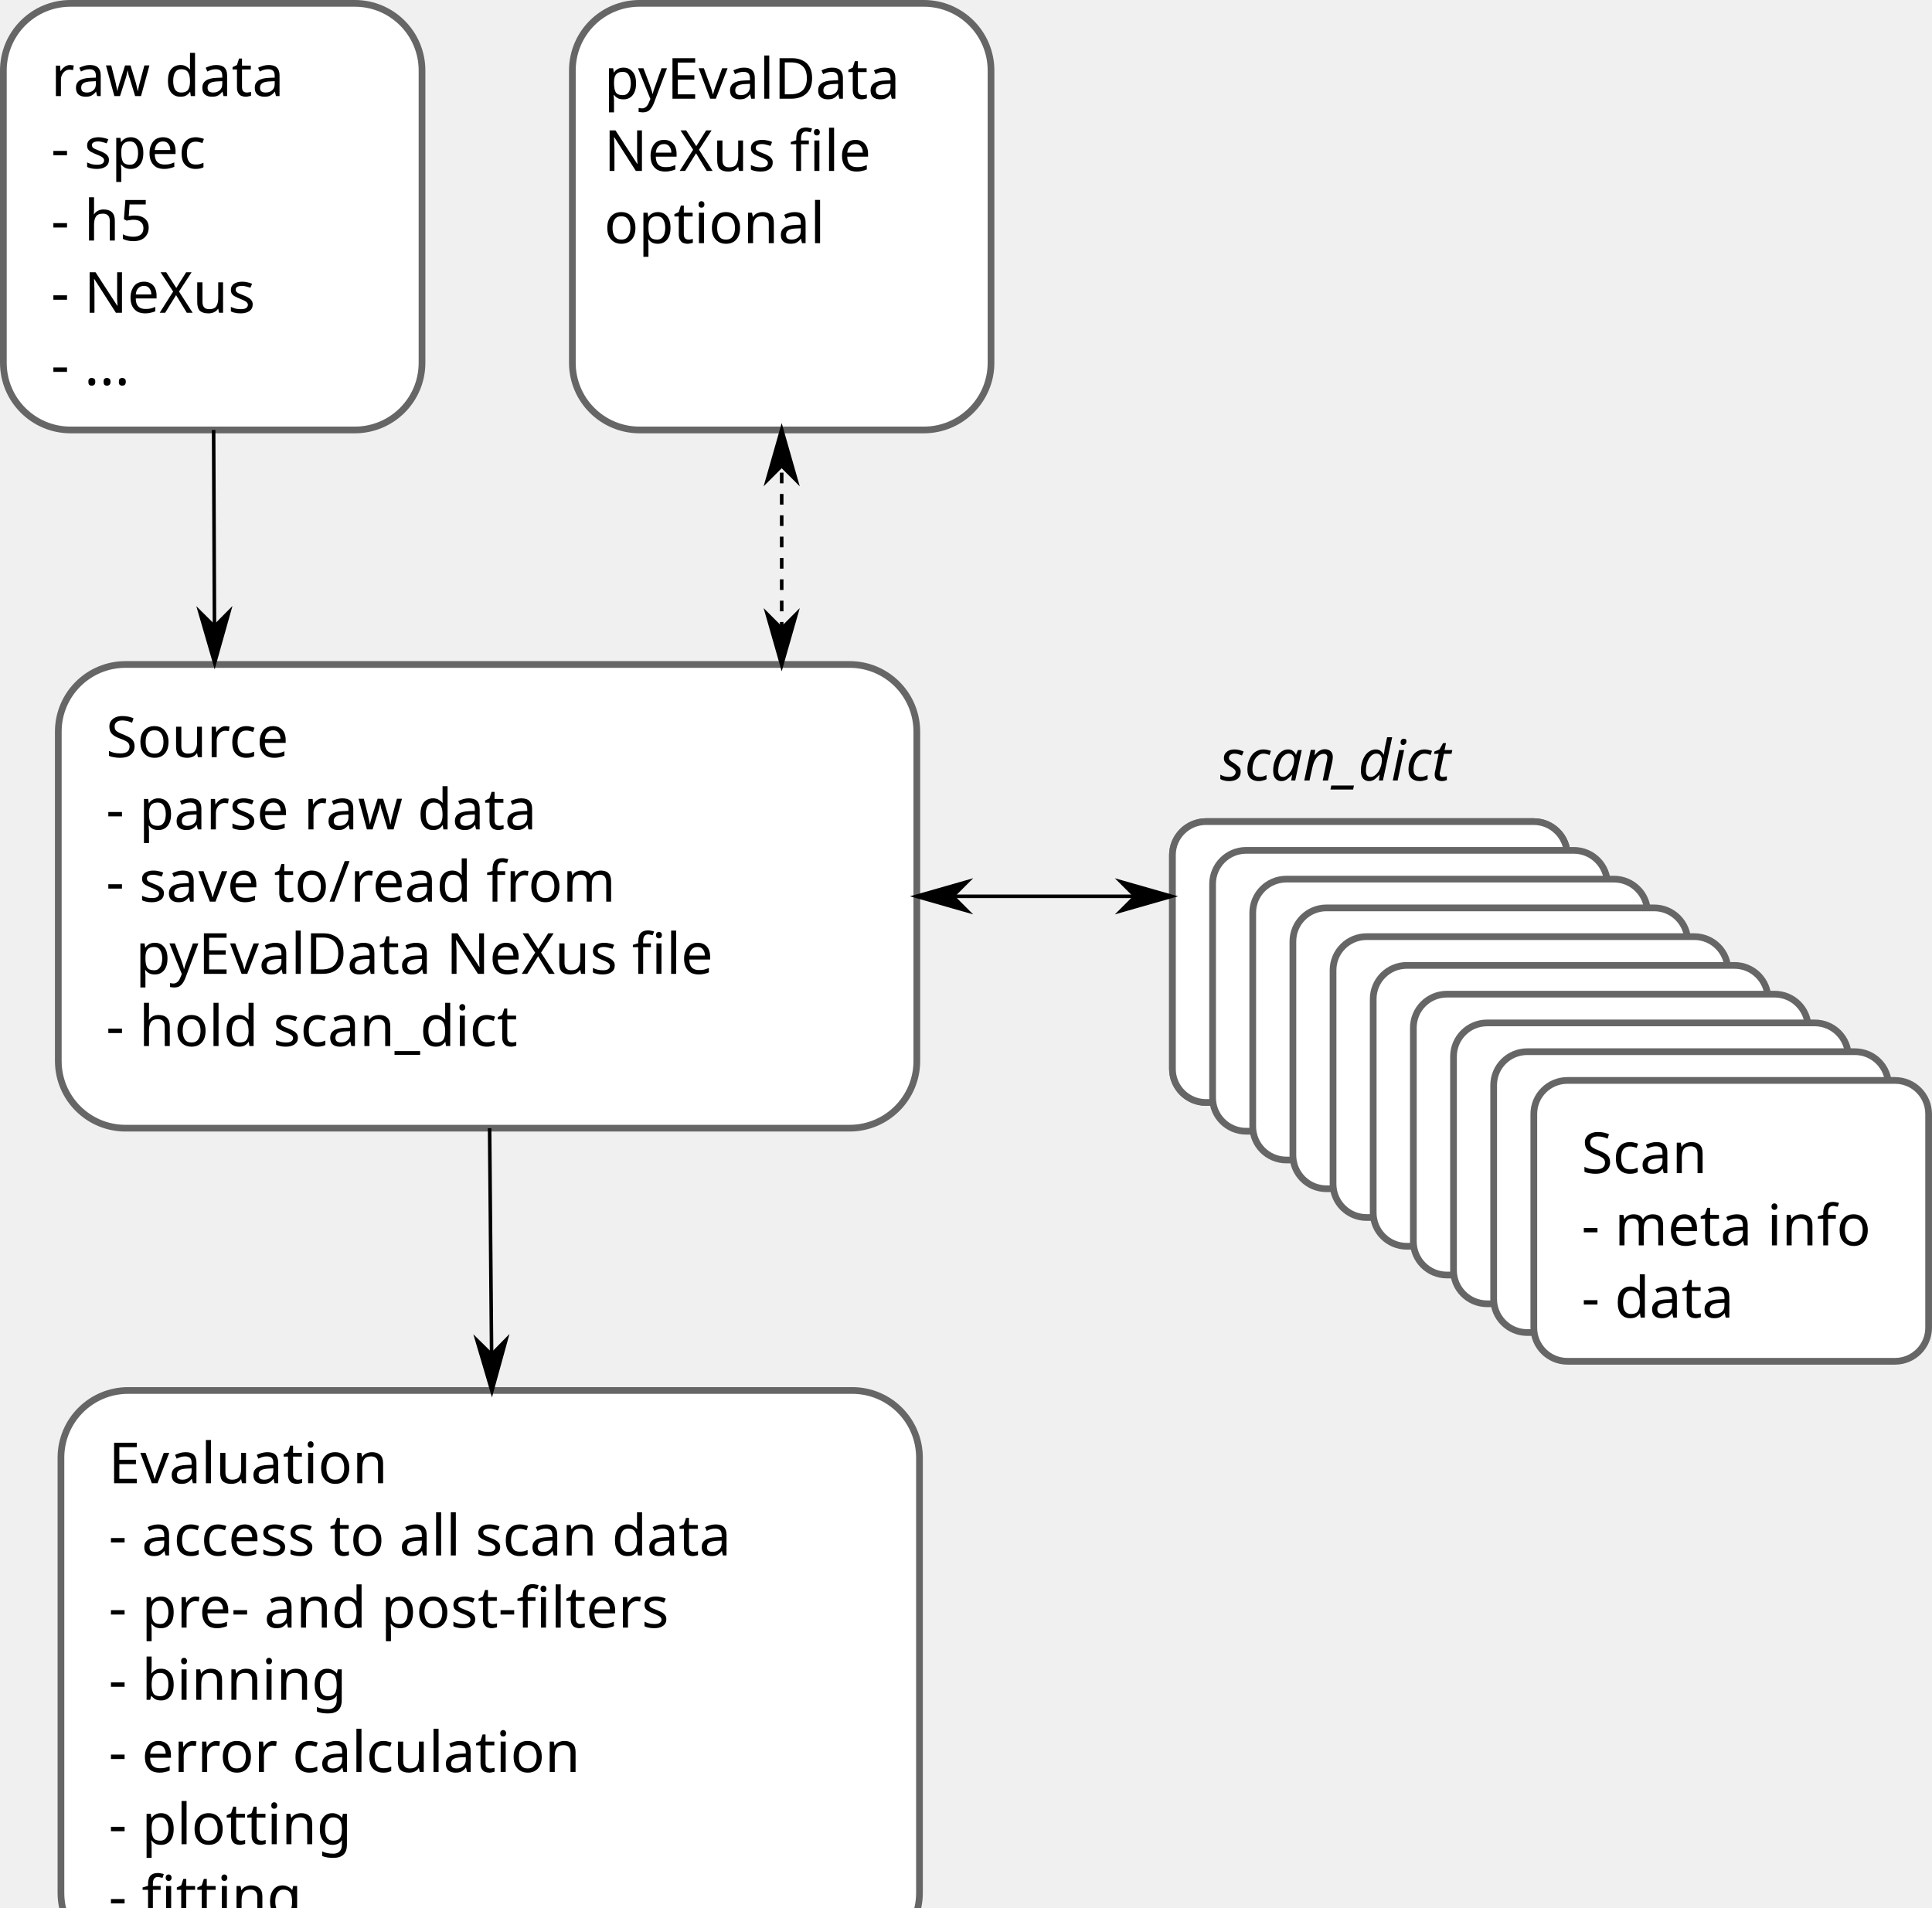
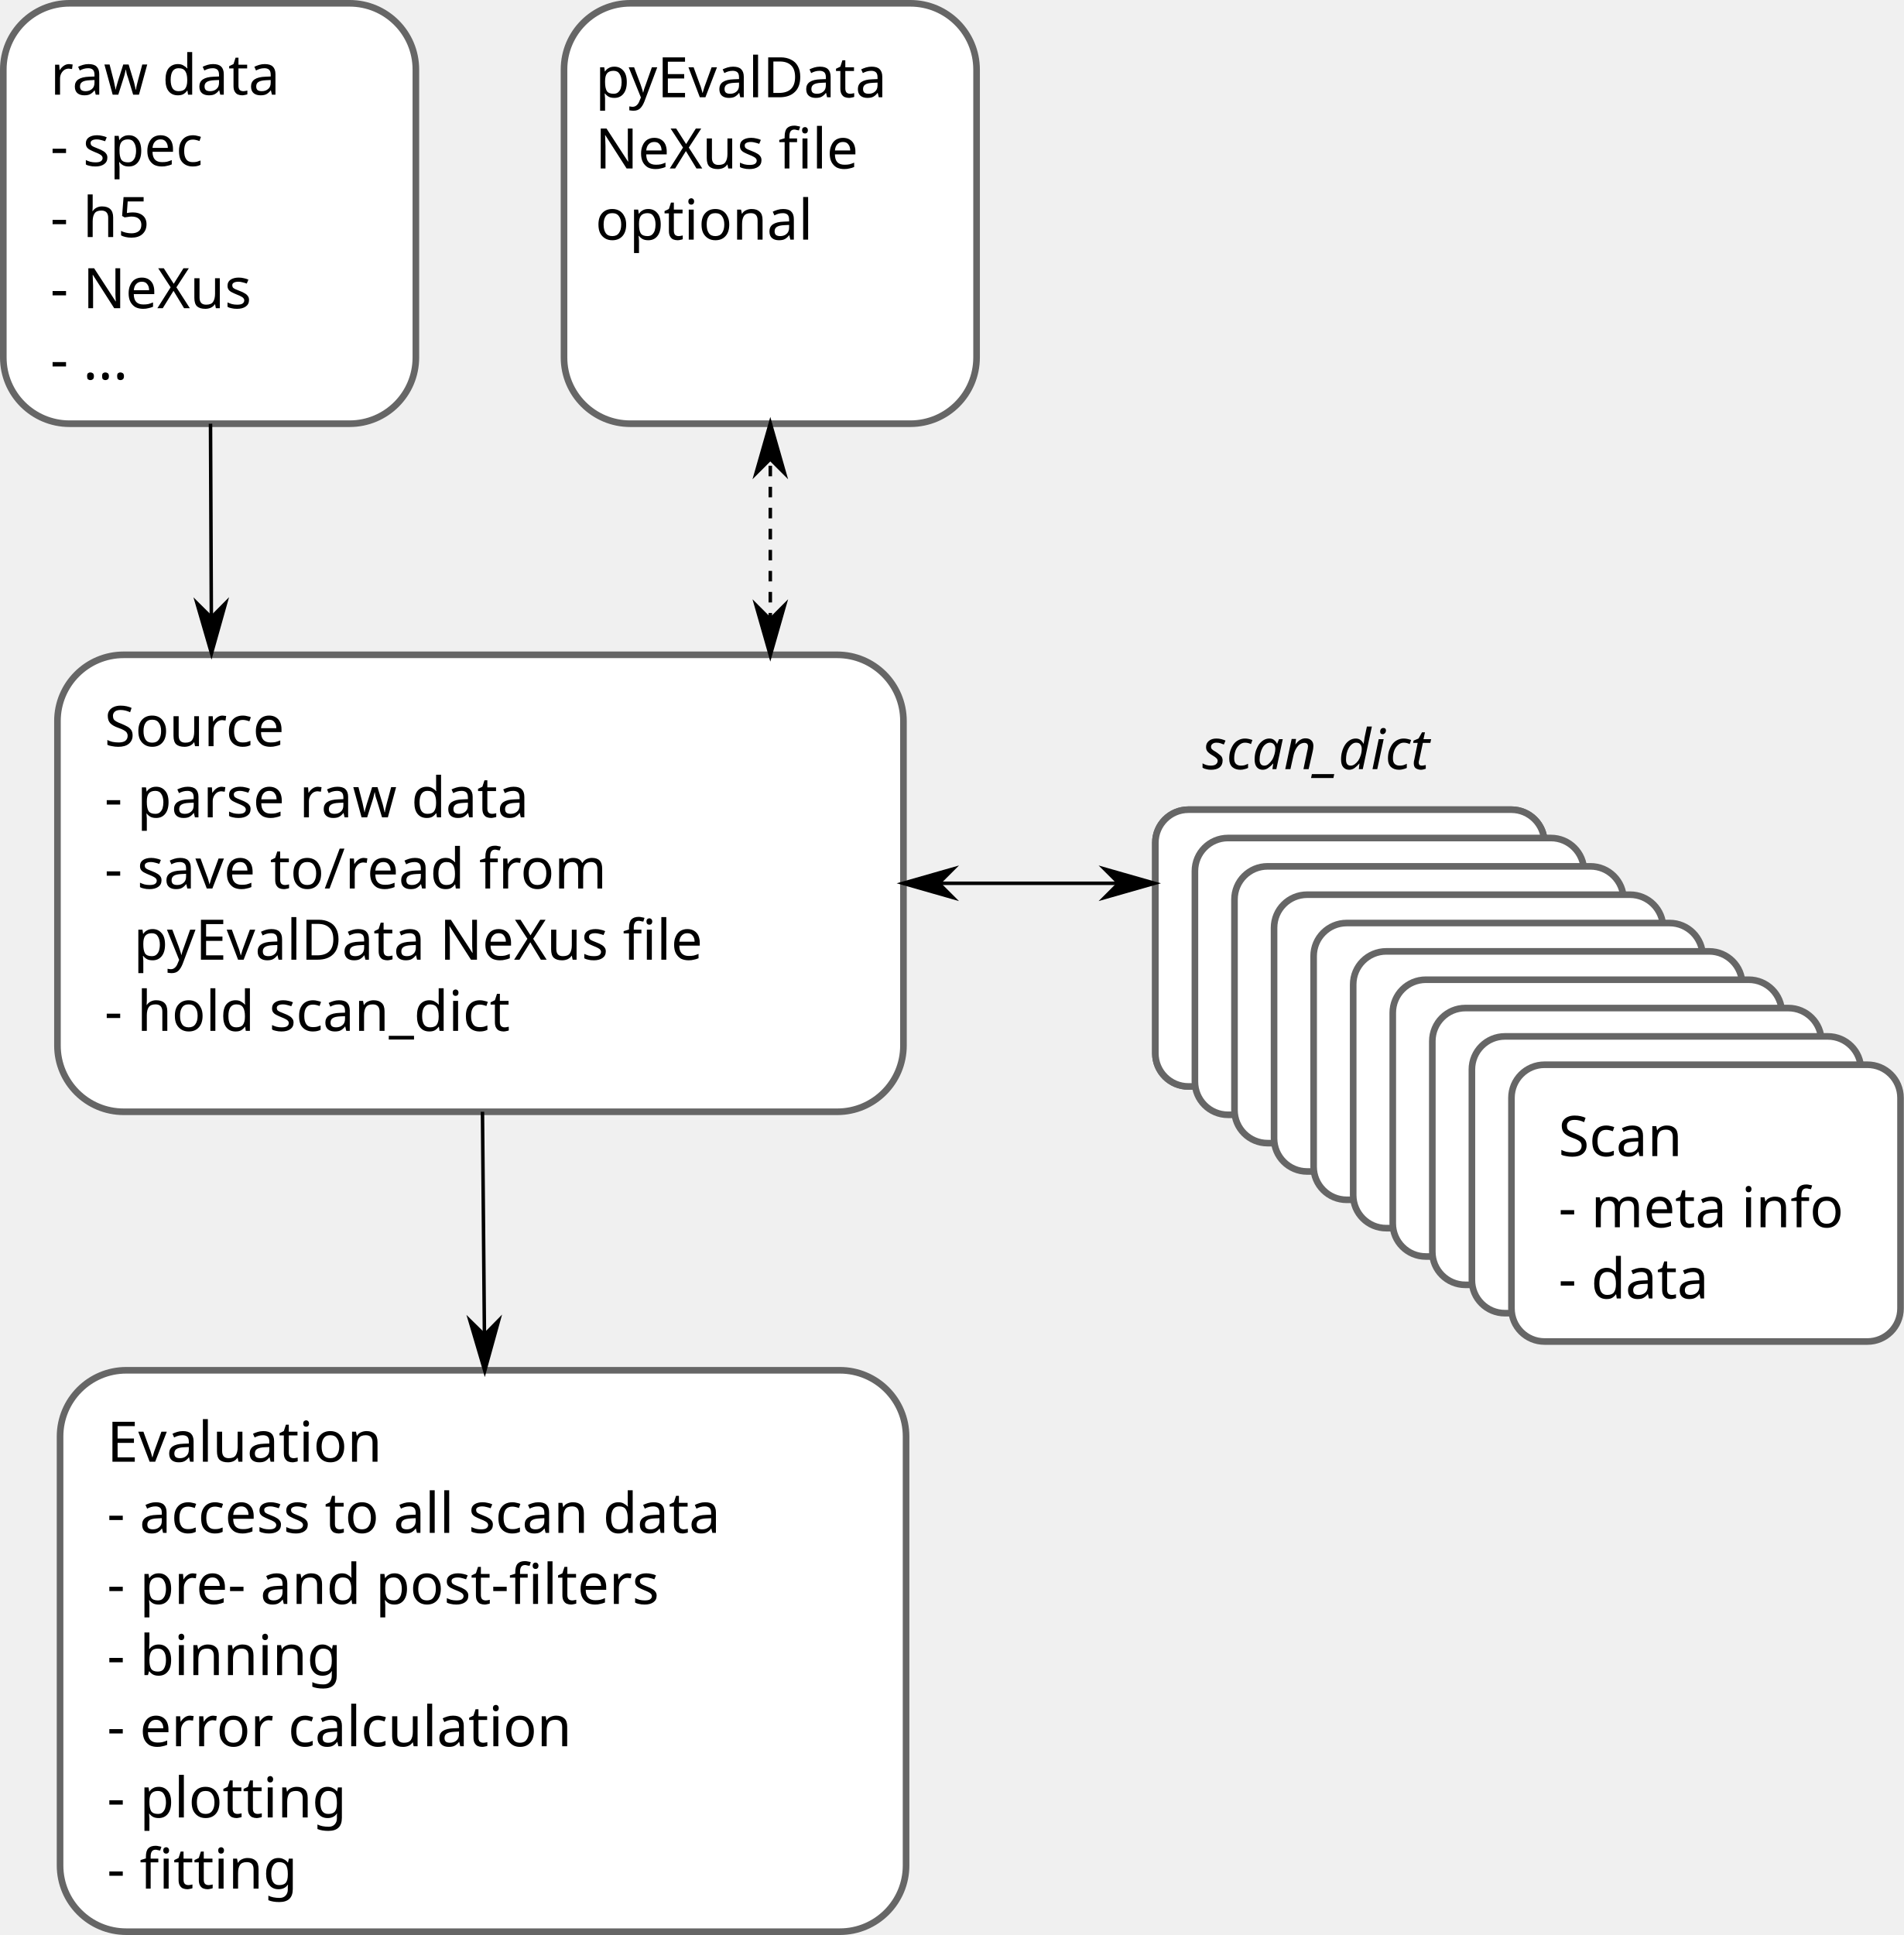
- <svg xmlns="http://www.w3.org/2000/svg" xmlns:xlink="http://www.w3.org/1999/xlink" width="143.79mm" height="141.999mm" viewBox="0 0 143.79 141.999" version="1.1" id="svg5">
+ <svg xmlns="http://www.w3.org/2000/svg" xmlns:xlink="http://www.w3.org/1999/xlink" width="143.79mm" height="146.14mm" viewBox="0 0 143.79 146.14" version="1.1" id="svg5">
  <defs id="defs2">
    <marker style="overflow:visible" id="Arrow1Lstart" refX="0" refY="0" orient="auto">
      <path transform="matrix(0.8,0,0,0.8,10,0)" style="fill:context-stroke;fill-rule:evenodd;stroke:context-stroke;stroke-width:1pt" d="M 0,0 5,-5 -12.5,0 5,5 Z" id="path50066" />
    </marker>
    <marker style="overflow:visible" id="Arrow1Lend" refX="0" refY="0" orient="auto">
      <path transform="matrix(-0.8,0,0,-0.8,-10,0)" style="fill:context-stroke;fill-rule:evenodd;stroke:context-stroke;stroke-width:1pt" d="M 0,0 5,-5 -12.5,0 5,5 Z" id="path50069" />
    </marker>
  </defs>
  <g id="layer1" transform="translate(-32.93413,-19.66833)">
    <rect style="fill:#ffffff;fill-opacity:1;stroke:#666666;stroke-width:0.5;stroke-linecap:round;stroke-miterlimit:4;stroke-dasharray:none;stroke-opacity:1" id="rect846" width="31.159" height="31.751" x="33.184" y="19.918" ry="5" rx="5" />
    <text xml:space="preserve" style="font-style:normal;font-weight:normal;font-size:4.233px;line-height:1.25;font-family:sans-serif;fill:#000000;fill-opacity:1;stroke:none;stroke-width:0.265" x="36.734" y="26.821" id="text3490">
      <tspan id="tspan3488" style="font-style:normal;font-variant:normal;font-weight:500;font-stretch:normal;font-size:4.233px;font-family:'Fira Sans';-inkscape-font-specification:'Fira Sans Medium';stroke-width:0.265" x="36.734" y="26.821">raw data</tspan>
      <tspan style="font-style:normal;font-variant:normal;font-weight:300;font-stretch:normal;font-size:4.233px;font-family:'Fira Sans';-inkscape-font-specification:'Fira Sans Light';stroke-width:0.265" x="36.734" y="32.195" id="tspan3492">- spec</tspan>
      <tspan style="font-style:normal;font-variant:normal;font-weight:300;font-stretch:normal;font-size:4.233px;font-family:'Fira Sans';-inkscape-font-specification:'Fira Sans Light';stroke-width:0.265" x="36.734" y="37.568" id="tspan3494">- h5</tspan>
      <tspan style="font-style:normal;font-variant:normal;font-weight:300;font-stretch:normal;font-size:4.233px;font-family:'Fira Sans';-inkscape-font-specification:'Fira Sans Light';stroke-width:0.265" x="36.734" y="42.942" id="tspan3496">- NeXus</tspan>
      <tspan style="font-style:normal;font-variant:normal;font-weight:300;font-stretch:normal;font-size:4.233px;font-family:'Fira Sans';-inkscape-font-specification:'Fira Sans Light';stroke-width:0.265" x="36.734" y="48.316" id="tspan3498">- ...</tspan>
    </text>
    <rect style="fill:#ffffff;fill-opacity:1;stroke:#666666;stroke-width:0.5;stroke-linecap:round;stroke-miterlimit:4;stroke-dasharray:none;stroke-opacity:1" id="rect846-9" width="31.159" height="31.751" x="75.532" y="19.918" ry="5" rx="5" />
    <text xml:space="preserve" style="font-style:normal;font-weight:normal;font-size:4.233px;line-height:1.25;font-family:sans-serif;fill:#000000;fill-opacity:1;stroke:none;stroke-width:0.265" x="77.898" y="27.018" id="text3490-3">
      <tspan style="font-style:normal;font-variant:normal;font-weight:500;font-stretch:normal;font-size:4.233px;font-family:'Fira Sans';-inkscape-font-specification:'Fira Sans Medium';stroke-width:0.265" x="77.898" y="27.018" id="tspan3498-0">pyEvalData</tspan>
      <tspan style="font-style:normal;font-variant:normal;font-weight:500;font-stretch:normal;font-size:4.233px;font-family:'Fira Sans';-inkscape-font-specification:'Fira Sans Medium';stroke-width:0.265" x="77.898" y="32.392" id="tspan33910">NeXus file</tspan>
      <tspan style="font-style:normal;font-variant:normal;font-weight:300;font-stretch:normal;font-size:4.233px;font-family:'Fira Sans';-inkscape-font-specification:'Fira Sans Light';stroke-width:0.265" x="77.898" y="37.766" id="tspan51646">optional</tspan>
    </text>
    <rect style="fill:#ffffff;fill-opacity:1;stroke:#666666;stroke-width:0.5;stroke-linecap:round;stroke-miterlimit:4;stroke-dasharray:none;stroke-opacity:1" id="rect846-9-0" width="63.896" height="34.512" x="37.273" y="69.123" ry="5" rx="5" />
    <text xml:space="preserve" style="font-style:normal;font-weight:normal;font-size:4.233px;line-height:1.25;font-family:sans-serif;fill:#000000;fill-opacity:1;stroke:none;stroke-width:0.265" x="40.823" y="76.025" id="text3490-3-0">
      <tspan style="font-style:normal;font-variant:normal;font-weight:500;font-stretch:normal;font-size:4.233px;font-family:'Fira Sans';-inkscape-font-specification:'Fira Sans Medium';stroke-width:0.265" x="40.823" y="76.025" id="tspan3498-0-3">Source</tspan>
      <tspan style="font-style:normal;font-variant:normal;font-weight:300;font-stretch:normal;font-size:4.233px;font-family:'Fira Sans';-inkscape-font-specification:'Fira Sans Light';stroke-width:0.265" x="40.823" y="81.399" id="tspan31034">- parse raw data</tspan>
      <tspan style="font-style:normal;font-variant:normal;font-weight:300;font-stretch:normal;font-size:4.233px;font-family:'Fira Sans';-inkscape-font-specification:'Fira Sans Light';stroke-width:0.265" x="40.823" y="86.772" id="tspan32378">- save to/read from</tspan>
      <tspan style="font-style:normal;font-variant:normal;font-weight:300;font-stretch:normal;font-size:4.233px;font-family:'Fira Sans';-inkscape-font-specification:'Fira Sans Light';stroke-width:0.265" x="40.823" y="92.146" id="tspan40370">  pyEvalData NeXus file</tspan>
      <tspan style="font-style:normal;font-variant:normal;font-weight:300;font-stretch:normal;font-size:4.233px;font-family:'Fira Sans';-inkscape-font-specification:'Fira Sans Light';stroke-width:0.265" x="40.823" y="97.52" id="tspan40368">- hold scan_dict</tspan>
    </text>
    <path style="display:inline;fill:none;fill-rule:evenodd;stroke:#000000;stroke-width:0.265px;stroke-linecap:butt;stroke-linejoin:miter;stroke-opacity:1;marker-end:url(#Arrow1Lend)" d="m 48.833,51.669 0.075,17.302" id="path50064" />
    <path style="display:inline;fill:none;fill-rule:evenodd;stroke:#000000;stroke-width:0.265;stroke-linecap:butt;stroke-linejoin:miter;stroke-miterlimit:4;stroke-dasharray:0.794, 0.794;stroke-dashoffset:0;stroke-opacity:1;marker-start:url(#Arrow1Lstart);marker-end:url(#Arrow1Lend)" d="m 91.112,51.669 -2e-6,17.453" id="path50334" />
    <g id="g148597">
      <rect style="fill:#ffffff;fill-opacity:1;stroke:#666666;stroke-width:0.5;stroke-linecap:round;stroke-miterlimit:4;stroke-dasharray:none;stroke-opacity:1" id="rect846-1" width="29.384" height="20.904" x="120.193" y="80.818" ry="2.5" rx="2.5" />
      <text xml:space="preserve" style="font-style:normal;font-weight:normal;font-size:4.233px;line-height:1.25;font-family:sans-serif;fill:#000000;fill-opacity:1;stroke:none;stroke-width:0.265" x="123.743" y="87.72" id="text3490-1">
        <tspan id="tspan3488-9" style="font-style:normal;font-variant:normal;font-weight:500;font-stretch:normal;font-size:4.233px;font-family:'Fira Sans';-inkscape-font-specification:'Fira Sans Medium';stroke-width:0.265" x="123.743" y="87.72">Scan</tspan>
        <tspan style="font-style:normal;font-variant:normal;font-weight:300;font-stretch:normal;font-size:4.233px;font-family:'Fira Sans';-inkscape-font-specification:'Fira Sans Light';stroke-width:0.265" x="123.743" y="93.094" id="tspan3492-2">- meta info</tspan>
        <tspan style="font-style:normal;font-variant:normal;font-weight:300;font-stretch:normal;font-size:4.233px;font-family:'Fira Sans';-inkscape-font-specification:'Fira Sans Light';stroke-width:0.265" x="123.743" y="98.468" id="tspan3498-5">- data</tspan>
      </text>
    </g>
    <text xml:space="preserve" style="font-style:italic;font-size:4.233px;line-height:1.25;font-family:sans-serif;-inkscape-font-specification:'sans-serif Italic';stroke-width:0.265" x="123.743" y="77.761" id="text73586">
      <tspan id="tspan73584" style="font-style:italic;font-variant:normal;font-weight:normal;font-stretch:normal;font-family:'Fira Sans';-inkscape-font-specification:'Fira Sans Italic';stroke-width:0.265" x="123.743" y="77.761">scan_dict</tspan>
    </text>
    <rect style="fill:#ffffff;fill-opacity:1;stroke:#666666;stroke-width:0.5;stroke-linecap:round;stroke-miterlimit:4;stroke-dasharray:none;stroke-opacity:1" id="rect846-9-0-0" width="63.896" height="42.4" x="37.47" y="123.158" ry="5" rx="5" />
    <text xml:space="preserve" style="font-style:normal;font-weight:normal;font-size:4.233px;line-height:1.25;font-family:sans-serif;fill:#000000;fill-opacity:1;stroke:none;stroke-width:0.265" x="41.02" y="130.061" id="text3490-3-0-5">
      <tspan style="font-style:normal;font-variant:normal;font-weight:500;font-stretch:normal;font-size:4.233px;font-family:'Fira Sans';-inkscape-font-specification:'Fira Sans Medium';stroke-width:0.265" x="41.02" y="130.061" id="tspan3498-0-3-2">Evaluation</tspan>
      <tspan style="font-style:normal;font-variant:normal;font-weight:300;font-stretch:normal;font-size:4.233px;font-family:'Fira Sans';-inkscape-font-specification:'Fira Sans Light';stroke-width:0.265" x="41.02" y="135.435" id="tspan40368-8">- access to all scan data</tspan>
      <tspan style="font-style:normal;font-variant:normal;font-weight:300;font-stretch:normal;font-size:4.233px;font-family:'Fira Sans';-inkscape-font-specification:'Fira Sans Light';stroke-width:0.265" x="41.02" y="140.808" id="tspan85676">- pre- and post-filters</tspan>
      <tspan style="font-style:normal;font-variant:normal;font-weight:300;font-stretch:normal;font-size:4.233px;font-family:'Fira Sans';-inkscape-font-specification:'Fira Sans Light';stroke-width:0.265" x="41.02" y="146.182" id="tspan161114">- binning</tspan>
      <tspan style="font-style:normal;font-variant:normal;font-weight:300;font-stretch:normal;font-size:4.233px;font-family:'Fira Sans';-inkscape-font-specification:'Fira Sans Light';stroke-width:0.265" x="41.02" y="151.556" id="tspan85678">- error calculation</tspan>
      <tspan style="font-style:normal;font-variant:normal;font-weight:300;font-stretch:normal;font-size:4.233px;font-family:'Fira Sans';-inkscape-font-specification:'Fira Sans Light';stroke-width:0.265" x="41.02" y="156.93" id="tspan85680">- plotting</tspan>
      <tspan style="font-style:normal;font-variant:normal;font-weight:300;font-stretch:normal;font-size:4.233px;font-family:'Fira Sans';-inkscape-font-specification:'Fira Sans Light';stroke-width:0.265" x="41.02" y="162.304" id="tspan85682">- fitting</tspan>
    </text>
    <path style="display:inline;fill:none;fill-rule:evenodd;stroke:#000000;stroke-width:0.265px;stroke-linecap:butt;stroke-linejoin:miter;stroke-opacity:1;marker-end:url(#Arrow1Lend)" d="m 69.373,103.634 0.172,19.524" id="path83991" />
    <path style="fill:none;fill-rule:evenodd;stroke:#000000;stroke-width:0.265px;stroke-linecap:butt;stroke-linejoin:miter;stroke-opacity:1" d="m 69.221,86.378 v 0" id="path89934" />
    <use x="0" y="0" xlink:href="#g148597" id="use148709" width="100%" height="100%" />
    <use x="0" y="0" xlink:href="#g148597" transform="translate(2.988446,2.140439)" id="use148711" width="100%" height="100%" />
    <use x="0" y="0" xlink:href="#g148597" transform="translate(5.976892,4.280878)" id="use148713" width="100%" height="100%" />
    <use x="0" y="0" xlink:href="#g148597" transform="translate(8.965337,6.421316)" id="use148715" width="100%" height="100%" />
    <use x="0" y="0" xlink:href="#g148597" transform="translate(11.95378,8.561755)" id="use148717" width="100%" height="100%" />
    <use x="0" y="0" xlink:href="#g148597" transform="translate(14.94223,10.70219)" id="use148719" width="100%" height="100%" />
    <use x="0" y="0" xlink:href="#g148597" transform="translate(17.93068,12.84263)" id="use148721" width="100%" height="100%" />
    <use x="0" y="0" xlink:href="#g148597" transform="translate(20.91912,14.98307)" id="use148723" width="100%" height="100%" />
    <use x="0" y="0" xlink:href="#g148597" transform="translate(23.90757,17.12351)" id="use148725" width="100%" height="100%" />
    <use x="0" y="0" xlink:href="#g148597" transform="translate(26.89601,19.26395)" id="use148727" width="100%" height="100%" />
    <path style="fill:none;fill-rule:evenodd;stroke:#000000;stroke-width:0.265px;stroke-linecap:butt;stroke-linejoin:miter;stroke-opacity:1;marker-start:url(#Arrow1Lstart);marker-end:url(#Arrow1Lend)" d="m 101.169,86.378 18.932,-2e-6" id="path149043" />
    <path style="fill:none;fill-rule:evenodd;stroke:#000000;stroke-width:0.265px;stroke-linecap:butt;stroke-linejoin:miter;stroke-opacity:1" d="m 69.221,86.378 v 0" id="path149386" />
  </g>
</svg>
